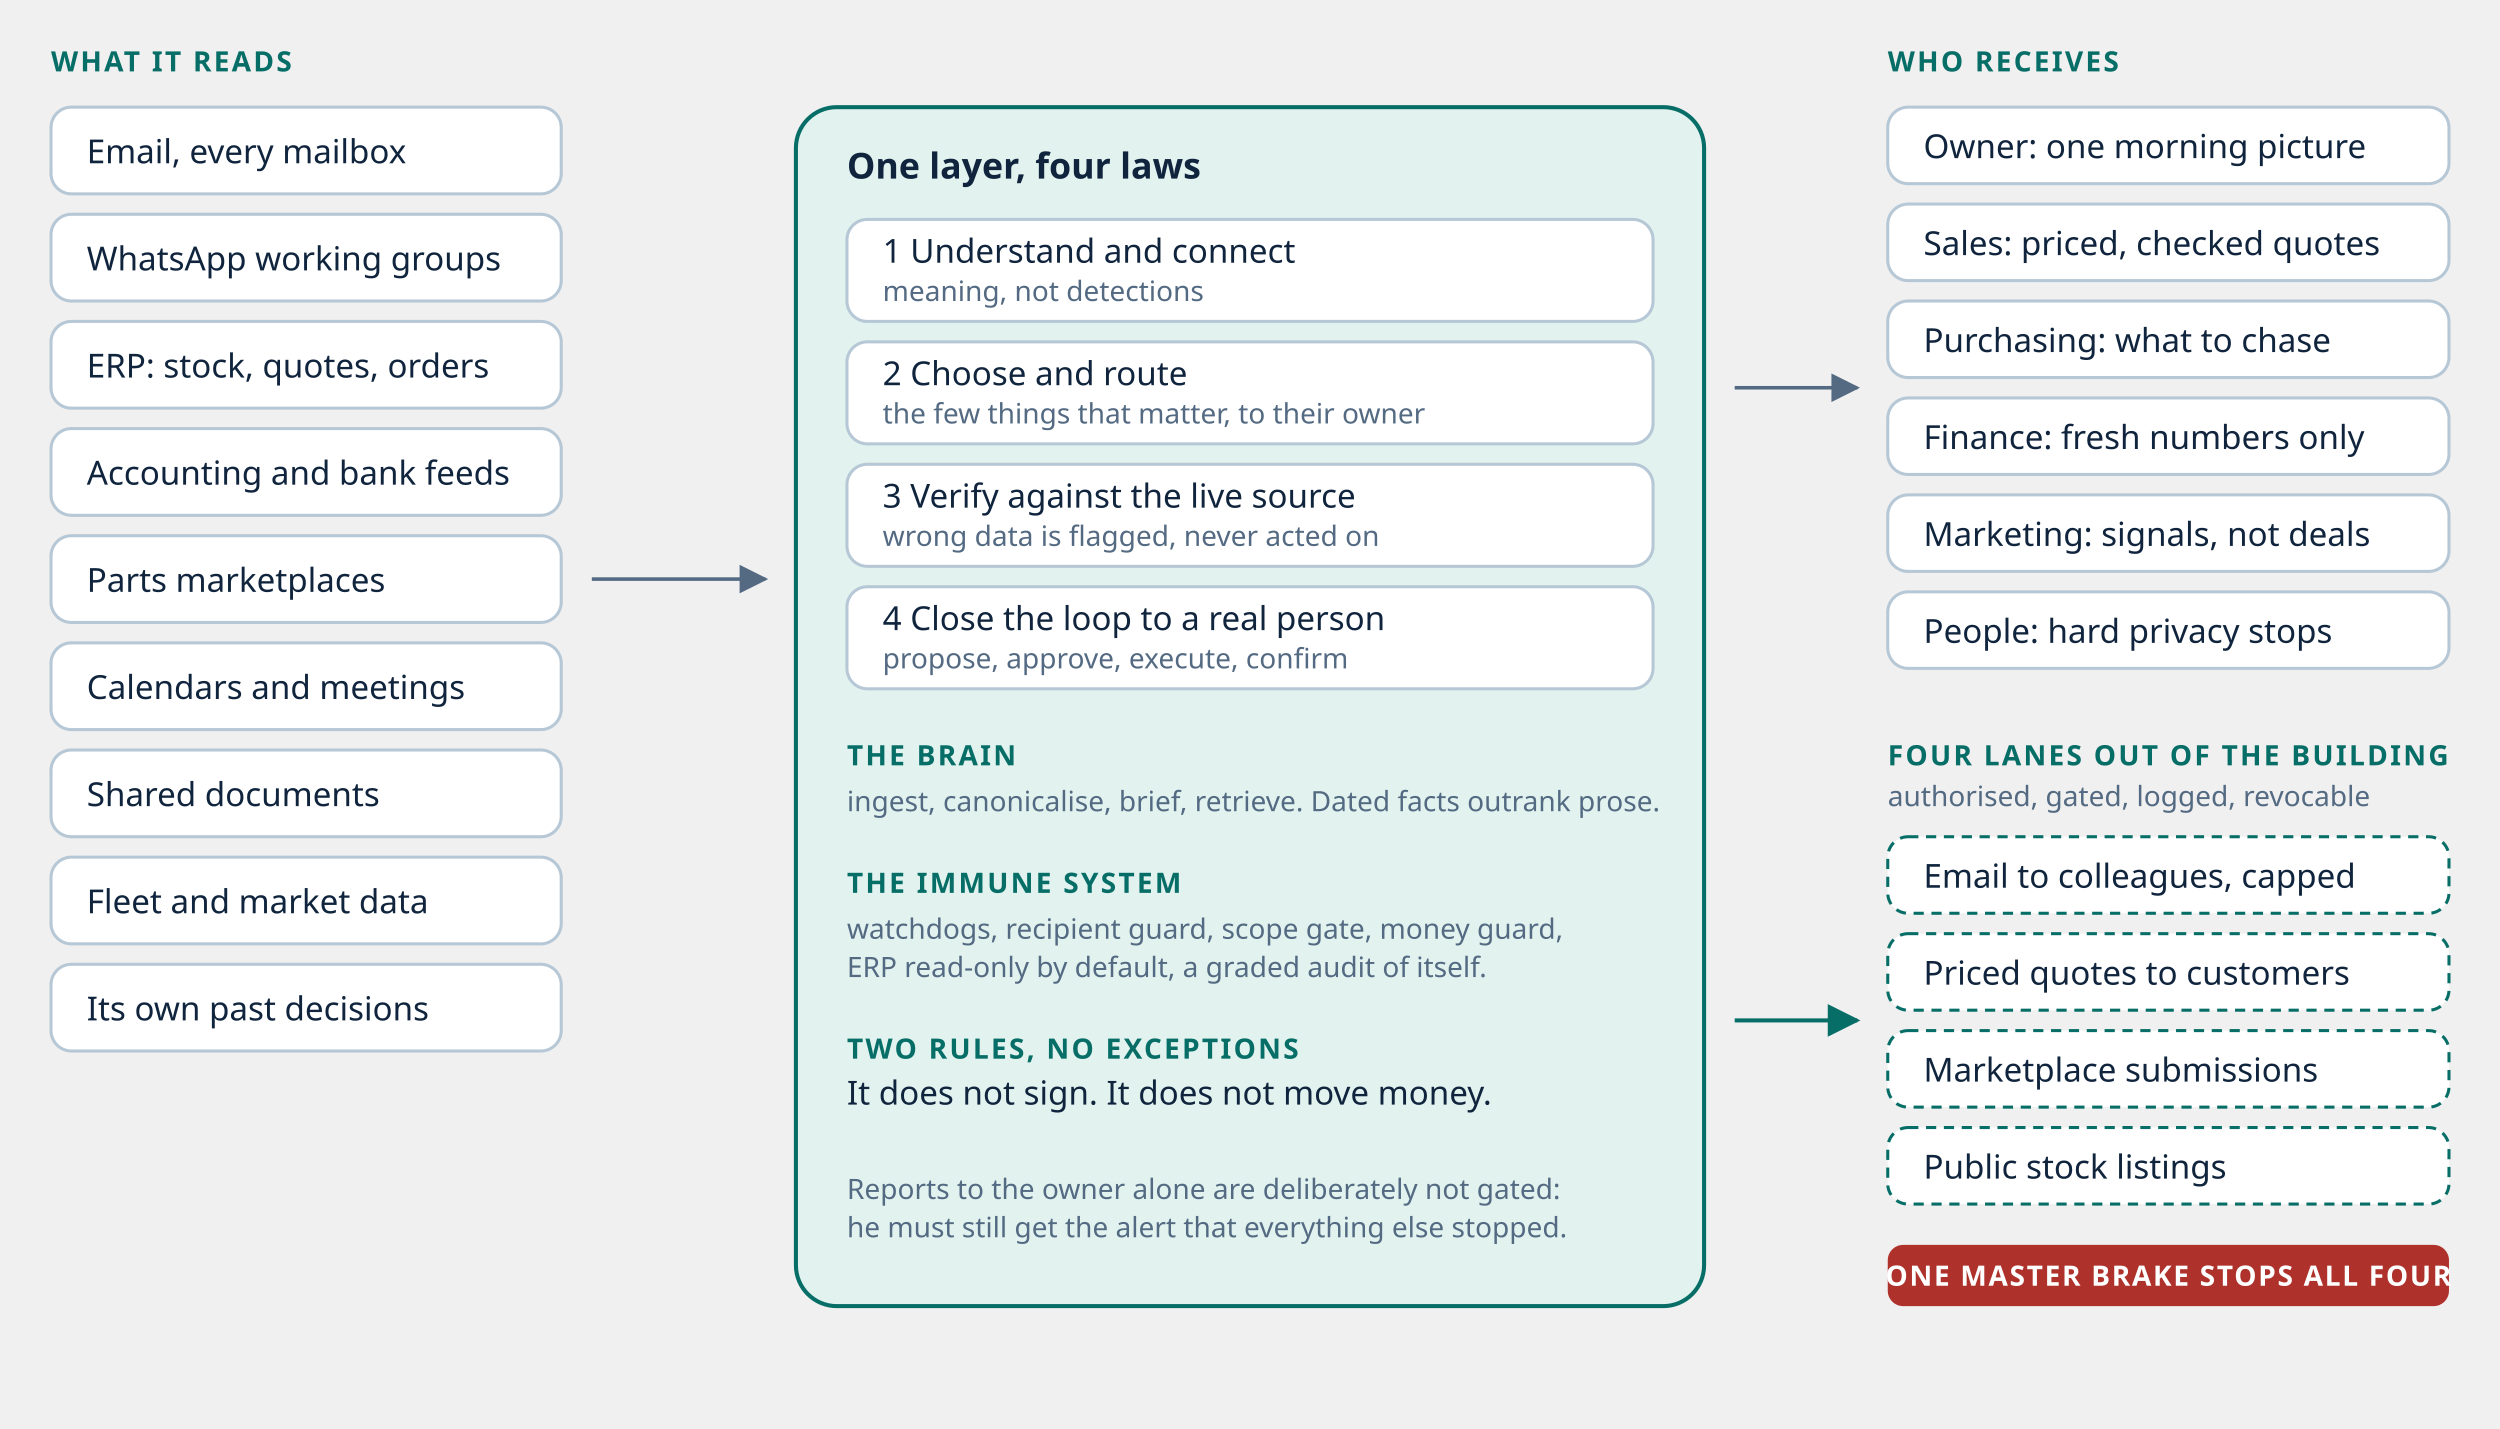
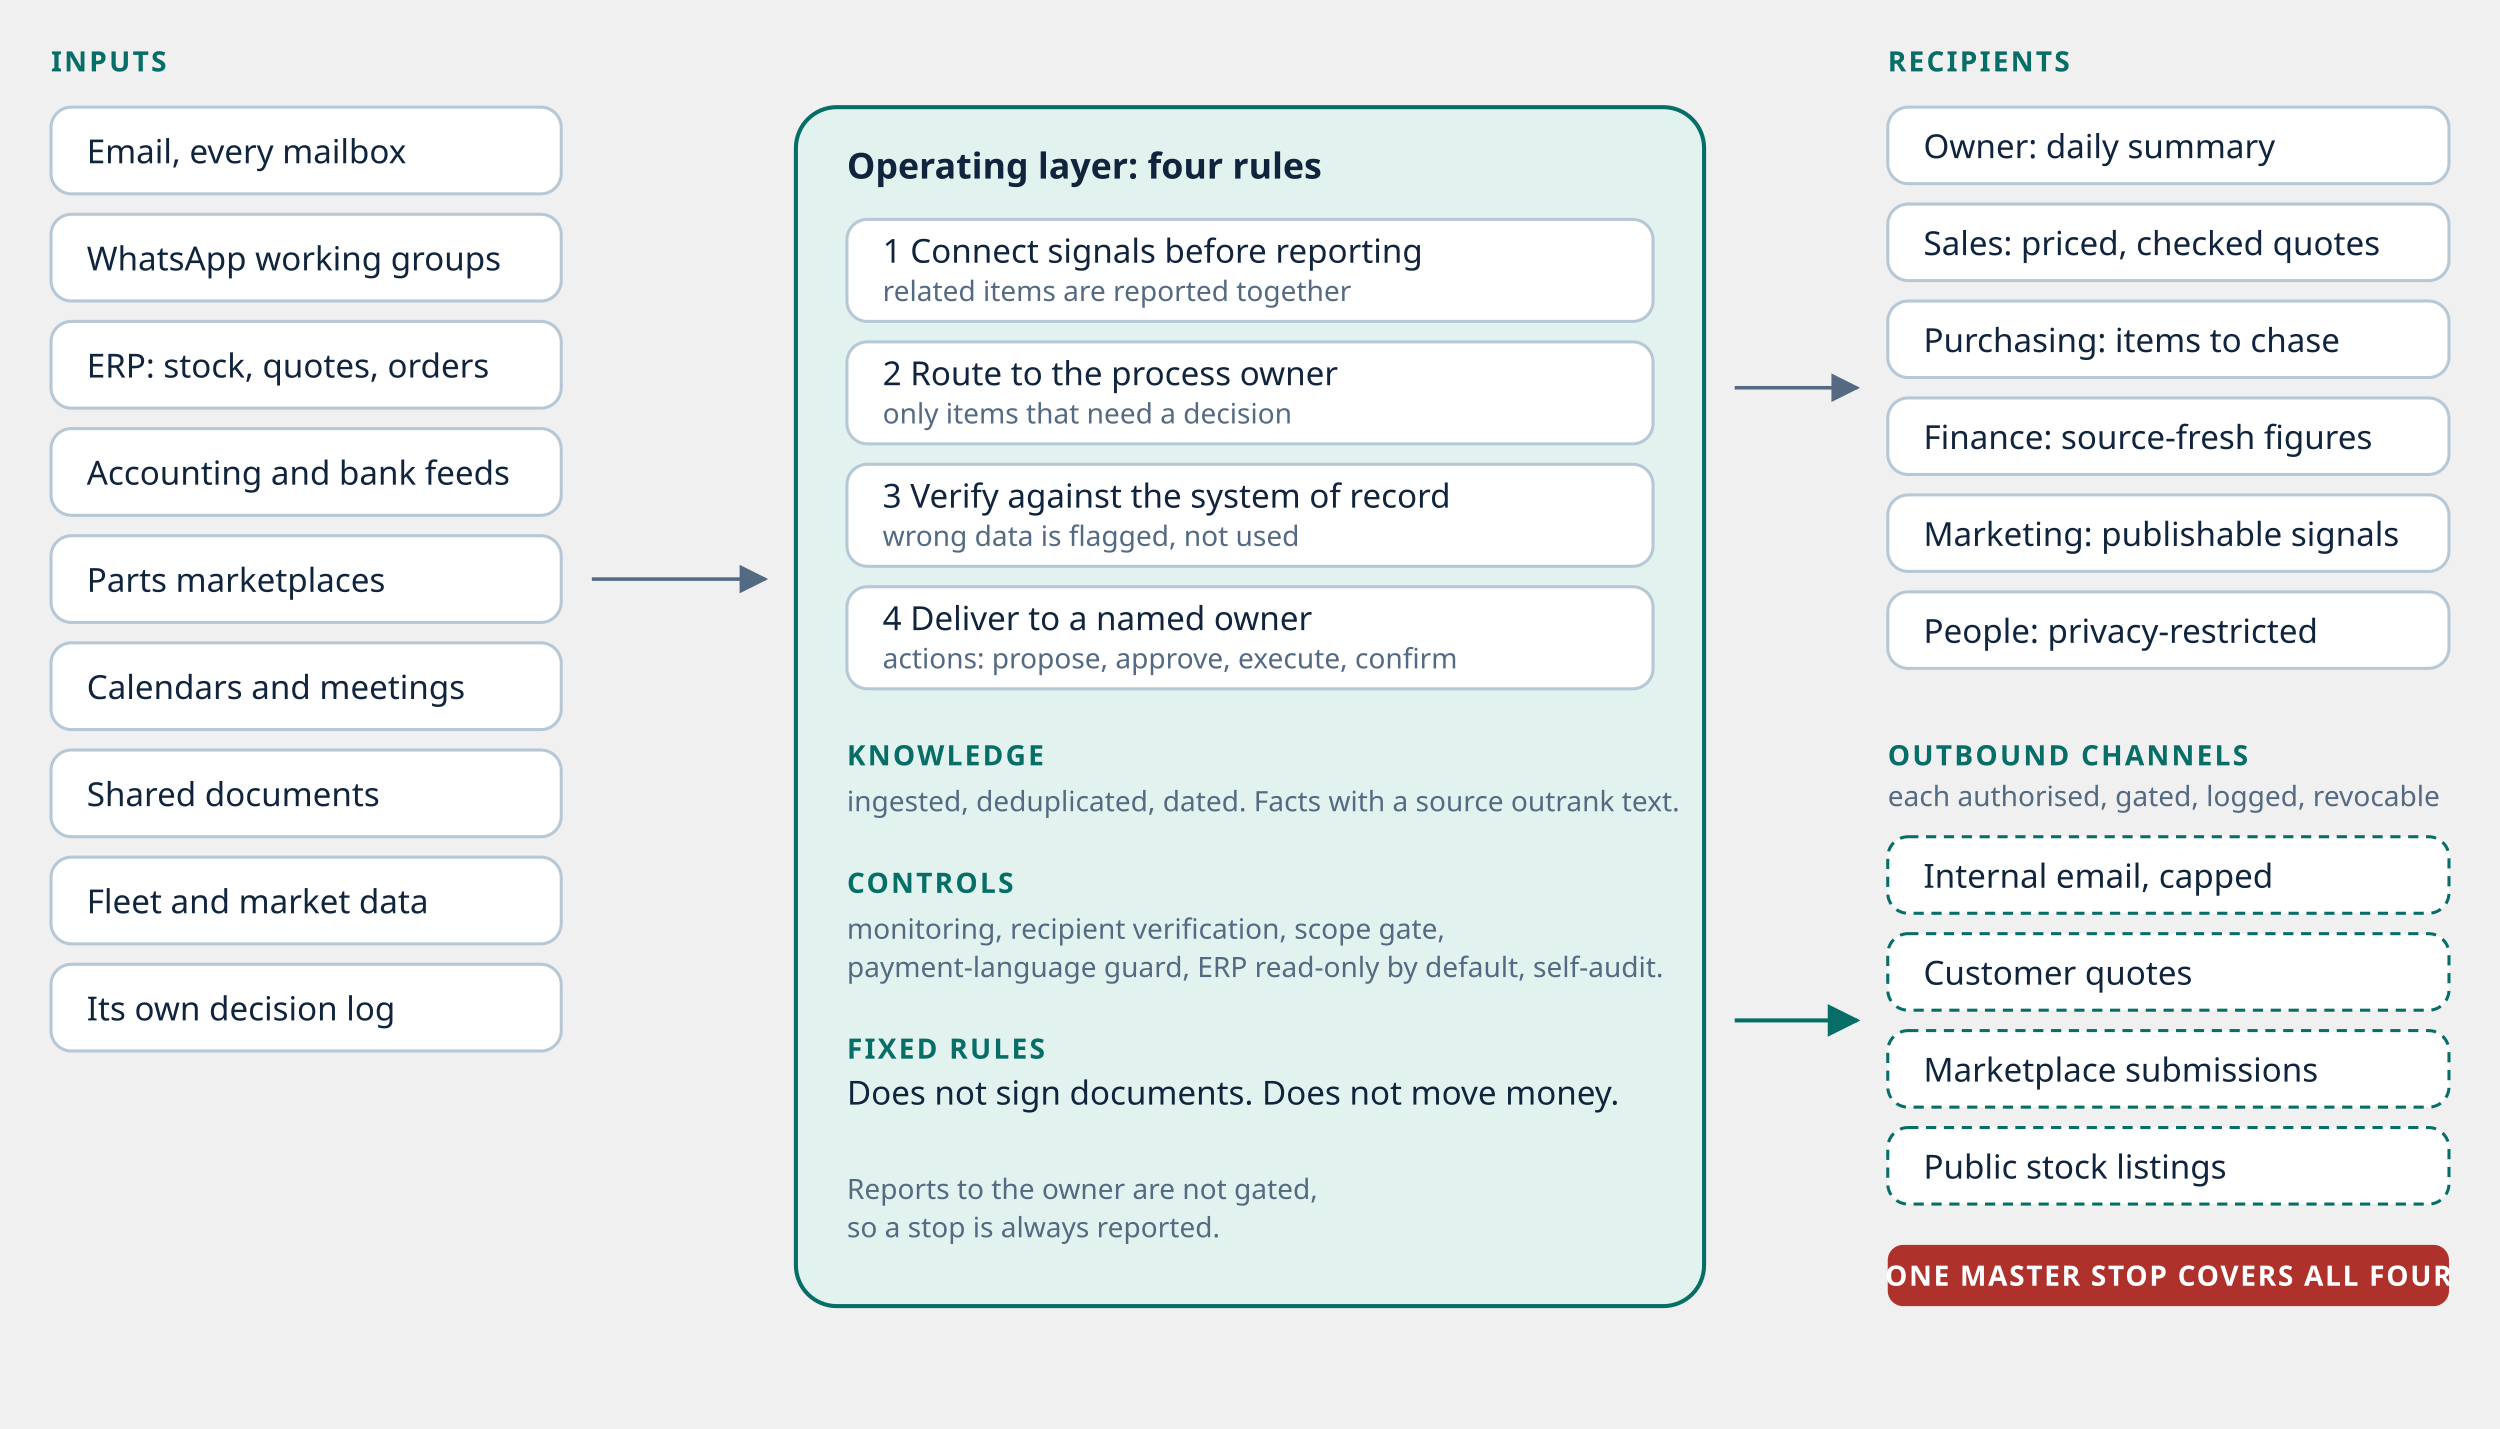
<svg xmlns="http://www.w3.org/2000/svg" viewBox="0 0 980 560" role="img" aria-labelledby="t d" font-family="Poppins, system-ui, sans-serif">
  <style>
    .box{fill:var(--surface,#fff);stroke:var(--line,#b6c7d6);stroke-width:1.2}
    .core{fill:var(--tint,#e2f3ef);stroke:var(--accent,#076e67);stroke-width:1.6}
    .lane{fill:var(--surface,#fff);stroke:var(--accent,#076e67);stroke-width:1.2;stroke-dasharray:4 3}
    .brake{fill:var(--red,#ae322b)}
    .t{fill:var(--ink,#10253d);font-size:13px}
    .s{fill:var(--muted,#536a82);font-size:11px}
    .h{fill:var(--ink,#10253d);font-size:14px;font-weight:600}
    .k{fill:var(--accent,#076e67);font-size:11px;font-weight:600;letter-spacing:.08em}
    .w{fill:#fff;font-size:11px;font-weight:600;letter-spacing:.06em}
    .a{stroke:var(--muted,#536a82);stroke-width:1.4;fill:none}
    .ag{stroke:var(--accent,#076e67);stroke-width:1.6;fill:none}
  </style>
  <defs>
    <marker id="m" viewBox="0 0 10 10" refX="9" refY="5" markerWidth="8" markerHeight="8" orient="auto-start-reverse">
      <path d="M0 0L10 5L0 10z" fill="var(--muted,#536a82)" />
    </marker>
    <marker id="mg" viewBox="0 0 10 10" refX="9" refY="5" markerWidth="8" markerHeight="8" orient="auto-start-reverse">
      <path d="M0 0L10 5L0 10z" fill="var(--accent,#076e67)" />
    </marker>
  </defs>
-   <text x="20" y="28" class="k">WHAT IT READS</text>
+   <text x="20" y="28" class="k">INPUTS</text>
  <g>
    <rect x="20" y="42" width="200" height="34" rx="8" class="box" />
    <text x="34" y="64" class="t">Email, every mailbox</text>
    <rect x="20" y="84" width="200" height="34" rx="8" class="box" />
    <text x="34" y="106" class="t">WhatsApp working groups</text>
    <rect x="20" y="126" width="200" height="34" rx="8" class="box" />
    <text x="34" y="148" class="t">ERP: stock, quotes, orders</text>
    <rect x="20" y="168" width="200" height="34" rx="8" class="box" />
    <text x="34" y="190" class="t">Accounting and bank feeds</text>
    <rect x="20" y="210" width="200" height="34" rx="8" class="box" />
    <text x="34" y="232" class="t">Parts marketplaces</text>
    <rect x="20" y="252" width="200" height="34" rx="8" class="box" />
    <text x="34" y="274" class="t">Calendars and meetings</text>
    <rect x="20" y="294" width="200" height="34" rx="8" class="box" />
    <text x="34" y="316" class="t">Shared documents</text>
    <rect x="20" y="336" width="200" height="34" rx="8" class="box" />
    <text x="34" y="358" class="t">Fleet and market data</text>
    <rect x="20" y="378" width="200" height="34" rx="8" class="box" />
-     <text x="34" y="400" class="t">Its own past decisions</text>
+     <text x="34" y="400" class="t">Its own decision log</text>
  </g>
  <path d="M232 227 H300" class="a" marker-end="url(#m)" />
  <rect x="312" y="42" width="356" height="470" rx="16" class="core" />
-   <text x="332" y="70" class="h">One layer, four laws</text>
+   <text x="332" y="70" class="h">Operating layer: four rules</text>
  <g>
    <rect x="332" y="86" width="316" height="40" rx="8" class="box" />
-     <text x="346" y="103" class="t">1  Understand and connect</text>
-     <text x="346" y="118" class="s">meaning, not detections</text>
+     <text x="346" y="103" class="t">1  Connect signals before reporting</text>
+     <text x="346" y="118" class="s">related items are reported together</text>
    <rect x="332" y="134" width="316" height="40" rx="8" class="box" />
-     <text x="346" y="151" class="t">2  Choose and route</text>
-     <text x="346" y="166" class="s">the few things that matter, to their owner</text>
+     <text x="346" y="151" class="t">2  Route to the process owner</text>
+     <text x="346" y="166" class="s">only items that need a decision</text>
    <rect x="332" y="182" width="316" height="40" rx="8" class="box" />
-     <text x="346" y="199" class="t">3  Verify against the live source</text>
-     <text x="346" y="214" class="s">wrong data is flagged, never acted on</text>
+     <text x="346" y="199" class="t">3  Verify against the system of record</text>
+     <text x="346" y="214" class="s">wrong data is flagged, not used</text>
    <rect x="332" y="230" width="316" height="40" rx="8" class="box" />
-     <text x="346" y="247" class="t">4  Close the loop to a real person</text>
-     <text x="346" y="262" class="s">propose, approve, execute, confirm</text>
+     <text x="346" y="247" class="t">4  Deliver to a named owner</text>
+     <text x="346" y="262" class="s">actions: propose, approve, execute, confirm</text>
  </g>
-   <text x="332" y="300" class="k">THE BRAIN</text>
-   <text x="332" y="318" class="s">ingest, canonicalise, brief, retrieve. Dated facts outrank prose.</text>
-   <text x="332" y="350" class="k">THE IMMUNE SYSTEM</text>
-   <text x="332" y="368" class="s">watchdogs, recipient guard, scope gate, money guard,</text>
-   <text x="332" y="383" class="s">ERP read-only by default, a graded audit of itself.</text>
-   <text x="332" y="415" class="k">TWO RULES, NO EXCEPTIONS</text>
-   <text x="332" y="433" class="t">It does not sign. It does not move money.</text>
-   <text x="332" y="470" class="s">Reports to the owner alone are deliberately not gated:</text>
-   <text x="332" y="485" class="s">he must still get the alert that everything else stopped.</text>
-   <text x="740" y="28" class="k">WHO RECEIVES</text>
+   <text x="332" y="300" class="k">KNOWLEDGE</text>
+   <text x="332" y="318" class="s">ingested, deduplicated, dated. Facts with a source outrank text.</text>
+   <text x="332" y="350" class="k">CONTROLS</text>
+   <text x="332" y="368" class="s">monitoring, recipient verification, scope gate,</text>
+   <text x="332" y="383" class="s">payment-language guard, ERP read-only by default, self-audit.</text>
+   <text x="332" y="415" class="k">FIXED RULES</text>
+   <text x="332" y="433" class="t">Does not sign documents. Does not move money.</text>
+   <text x="332" y="470" class="s">Reports to the owner are not gated,</text>
+   <text x="332" y="485" class="s">so a stop is always reported.</text>
+   <text x="740" y="28" class="k">RECIPIENTS</text>
  <g>
    <rect x="740" y="42" width="220" height="30" rx="8" class="box" />
-     <text x="754" y="62" class="t">Owner: one morning picture</text>
+     <text x="754" y="62" class="t">Owner: daily summary</text>
    <rect x="740" y="80" width="220" height="30" rx="8" class="box" />
    <text x="754" y="100" class="t">Sales: priced, checked quotes</text>
    <rect x="740" y="118" width="220" height="30" rx="8" class="box" />
-     <text x="754" y="138" class="t">Purchasing: what to chase</text>
+     <text x="754" y="138" class="t">Purchasing: items to chase</text>
    <rect x="740" y="156" width="220" height="30" rx="8" class="box" />
-     <text x="754" y="176" class="t">Finance: fresh numbers only</text>
+     <text x="754" y="176" class="t">Finance: source-fresh figures</text>
    <rect x="740" y="194" width="220" height="30" rx="8" class="box" />
-     <text x="754" y="214" class="t">Marketing: signals, not deals</text>
+     <text x="754" y="214" class="t">Marketing: publishable signals</text>
    <rect x="740" y="232" width="220" height="30" rx="8" class="box" />
-     <text x="754" y="252" class="t">People: hard privacy stops</text>
+     <text x="754" y="252" class="t">People: privacy-restricted</text>
  </g>
  <path d="M680 152 H728" class="a" marker-end="url(#m)" />
-   <text x="740" y="300" class="k">FOUR LANES OUT OF THE BUILDING</text>
-   <text x="740" y="316" class="s">authorised, gated, logged, revocable</text>
+   <text x="740" y="300" class="k">OUTBOUND CHANNELS</text>
+   <text x="740" y="316" class="s">each authorised, gated, logged, revocable</text>
  <g>
    <rect x="740" y="328" width="220" height="30" rx="8" class="lane" />
-     <text x="754" y="348" class="t">Email to colleagues, capped</text>
+     <text x="754" y="348" class="t">Internal email, capped</text>
    <rect x="740" y="366" width="220" height="30" rx="8" class="lane" />
-     <text x="754" y="386" class="t">Priced quotes to customers</text>
+     <text x="754" y="386" class="t">Customer quotes</text>
    <rect x="740" y="404" width="220" height="30" rx="8" class="lane" />
    <text x="754" y="424" class="t">Marketplace submissions</text>
    <rect x="740" y="442" width="220" height="30" rx="8" class="lane" />
    <text x="754" y="462" class="t">Public stock listings</text>
  </g>
  <path d="M680 400 H728" class="ag" marker-end="url(#mg)" />
  <rect x="740" y="488" width="220" height="24" rx="6" class="brake" />
-   <text x="850" y="504" class="w" text-anchor="middle">ONE MASTER BRAKE STOPS ALL FOUR</text>
+   <text x="850" y="504" class="w" text-anchor="middle">ONE MASTER STOP COVERS ALL FOUR</text>
</svg>
